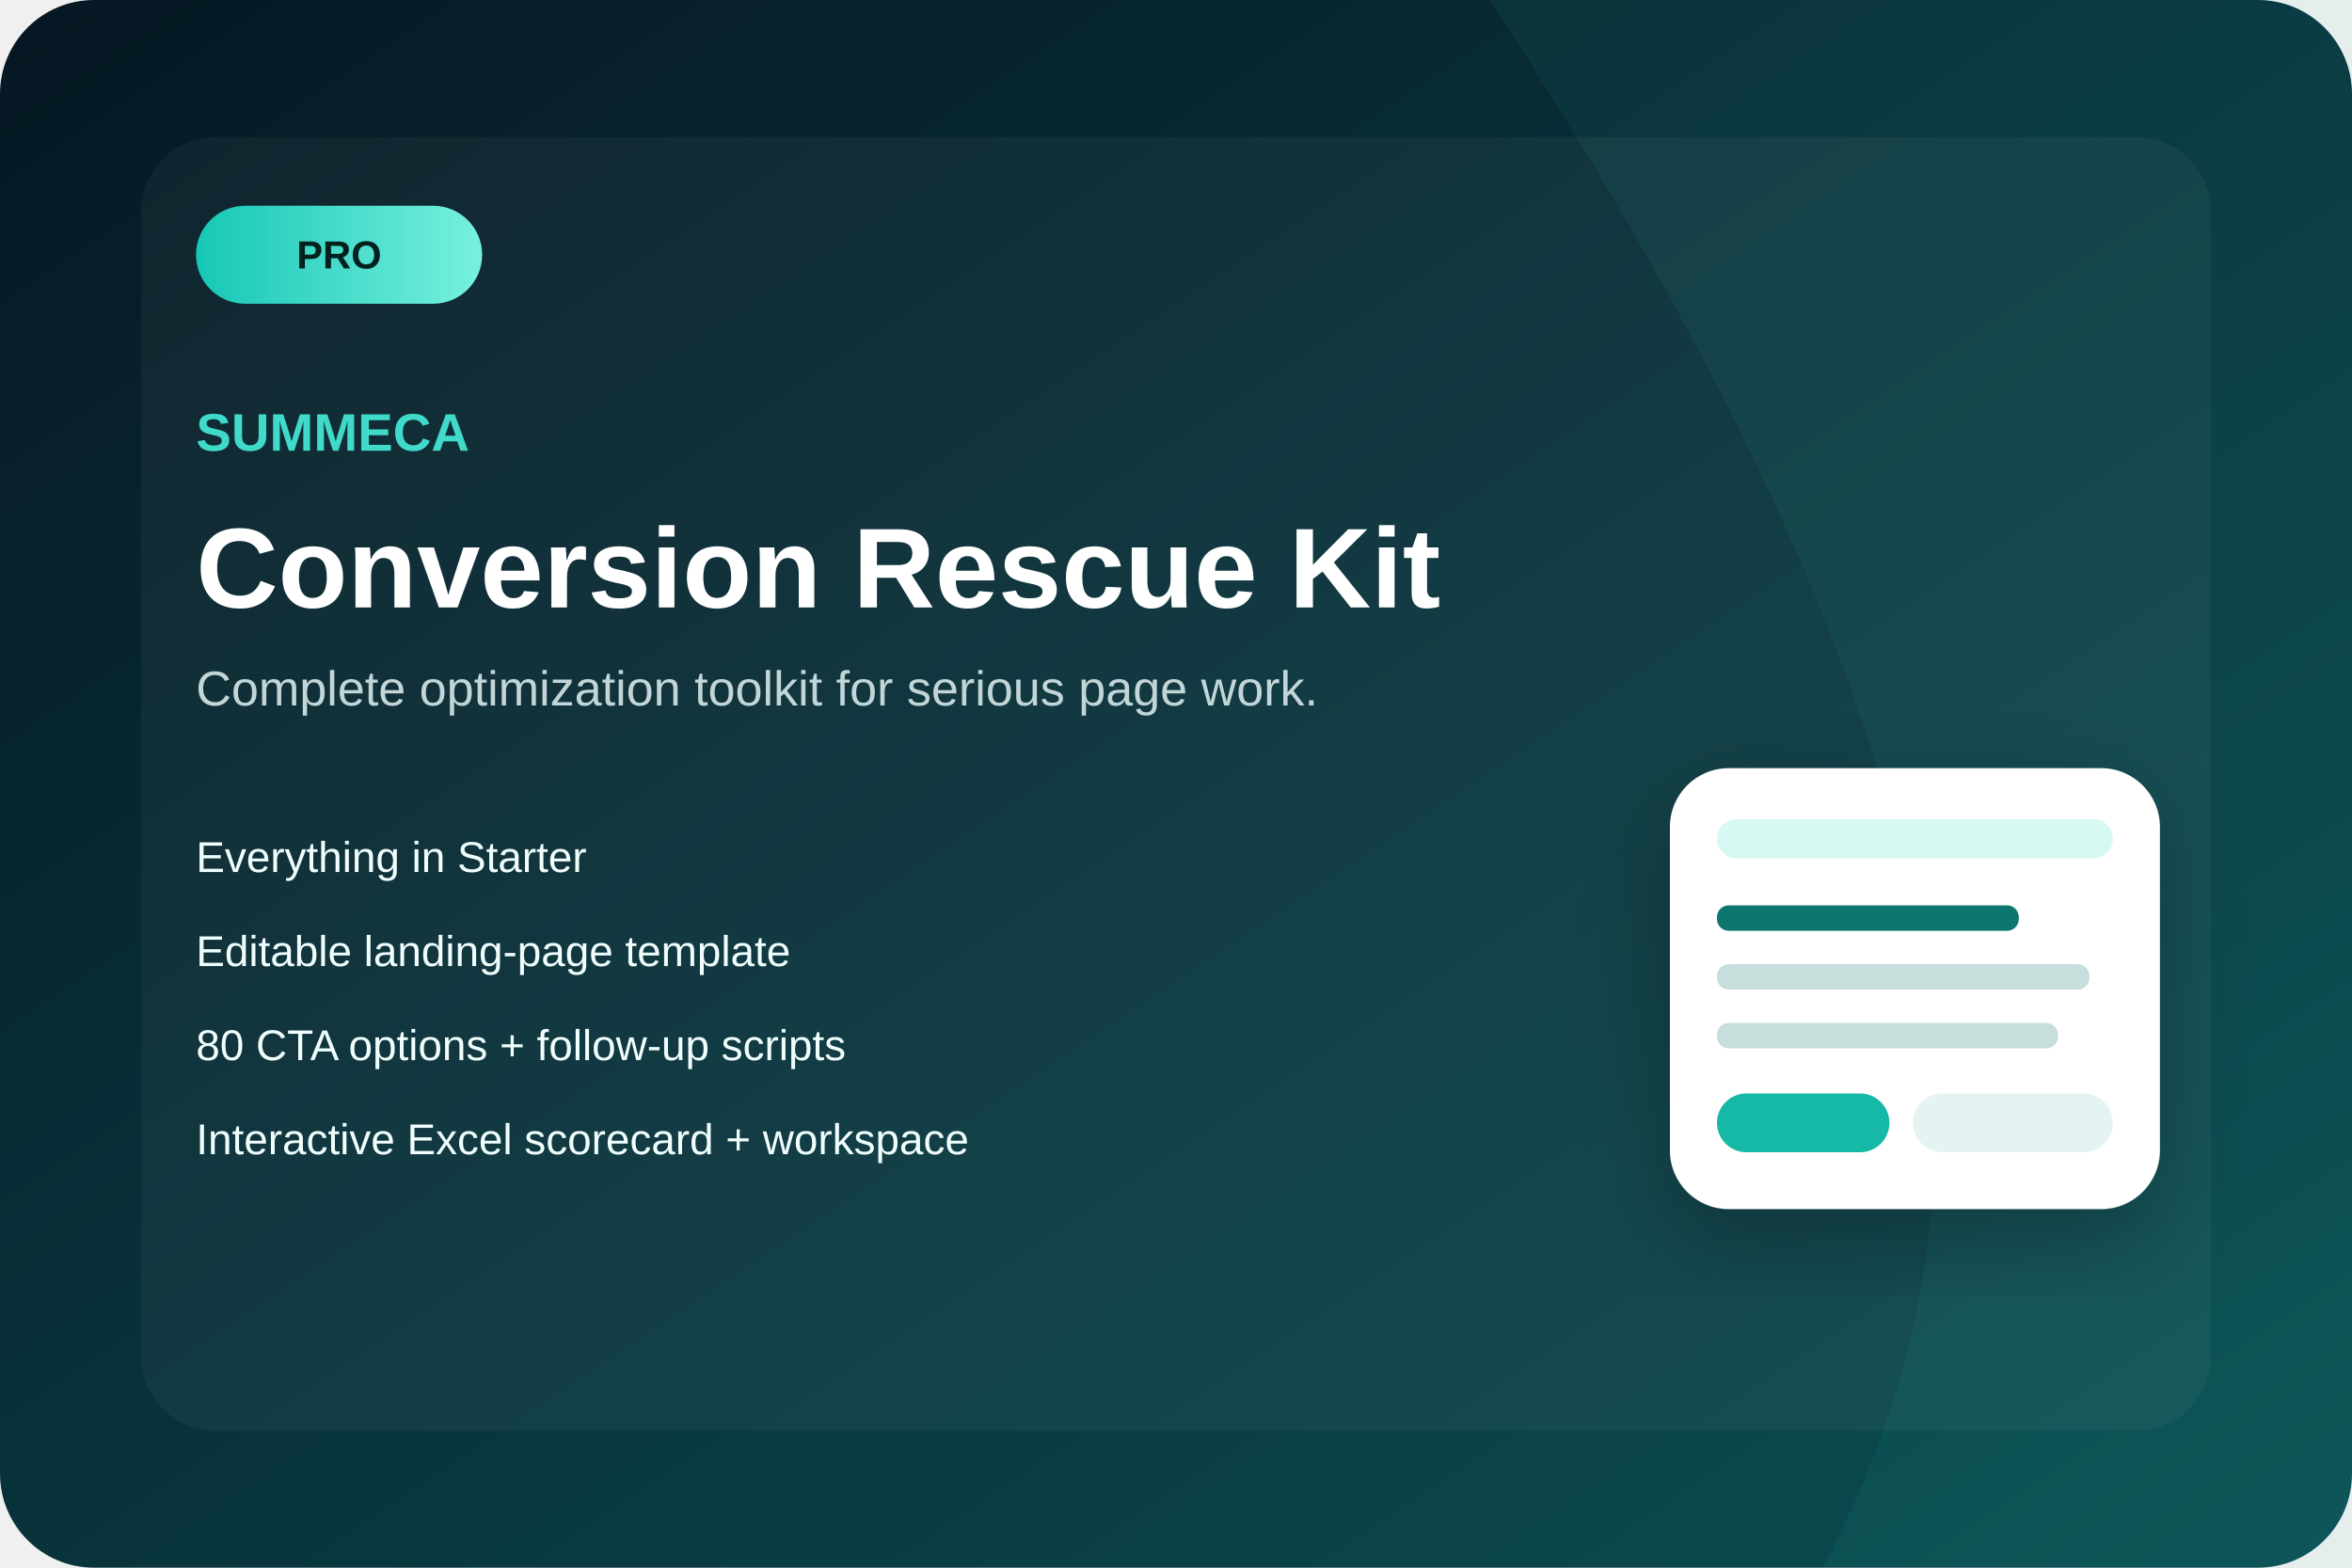
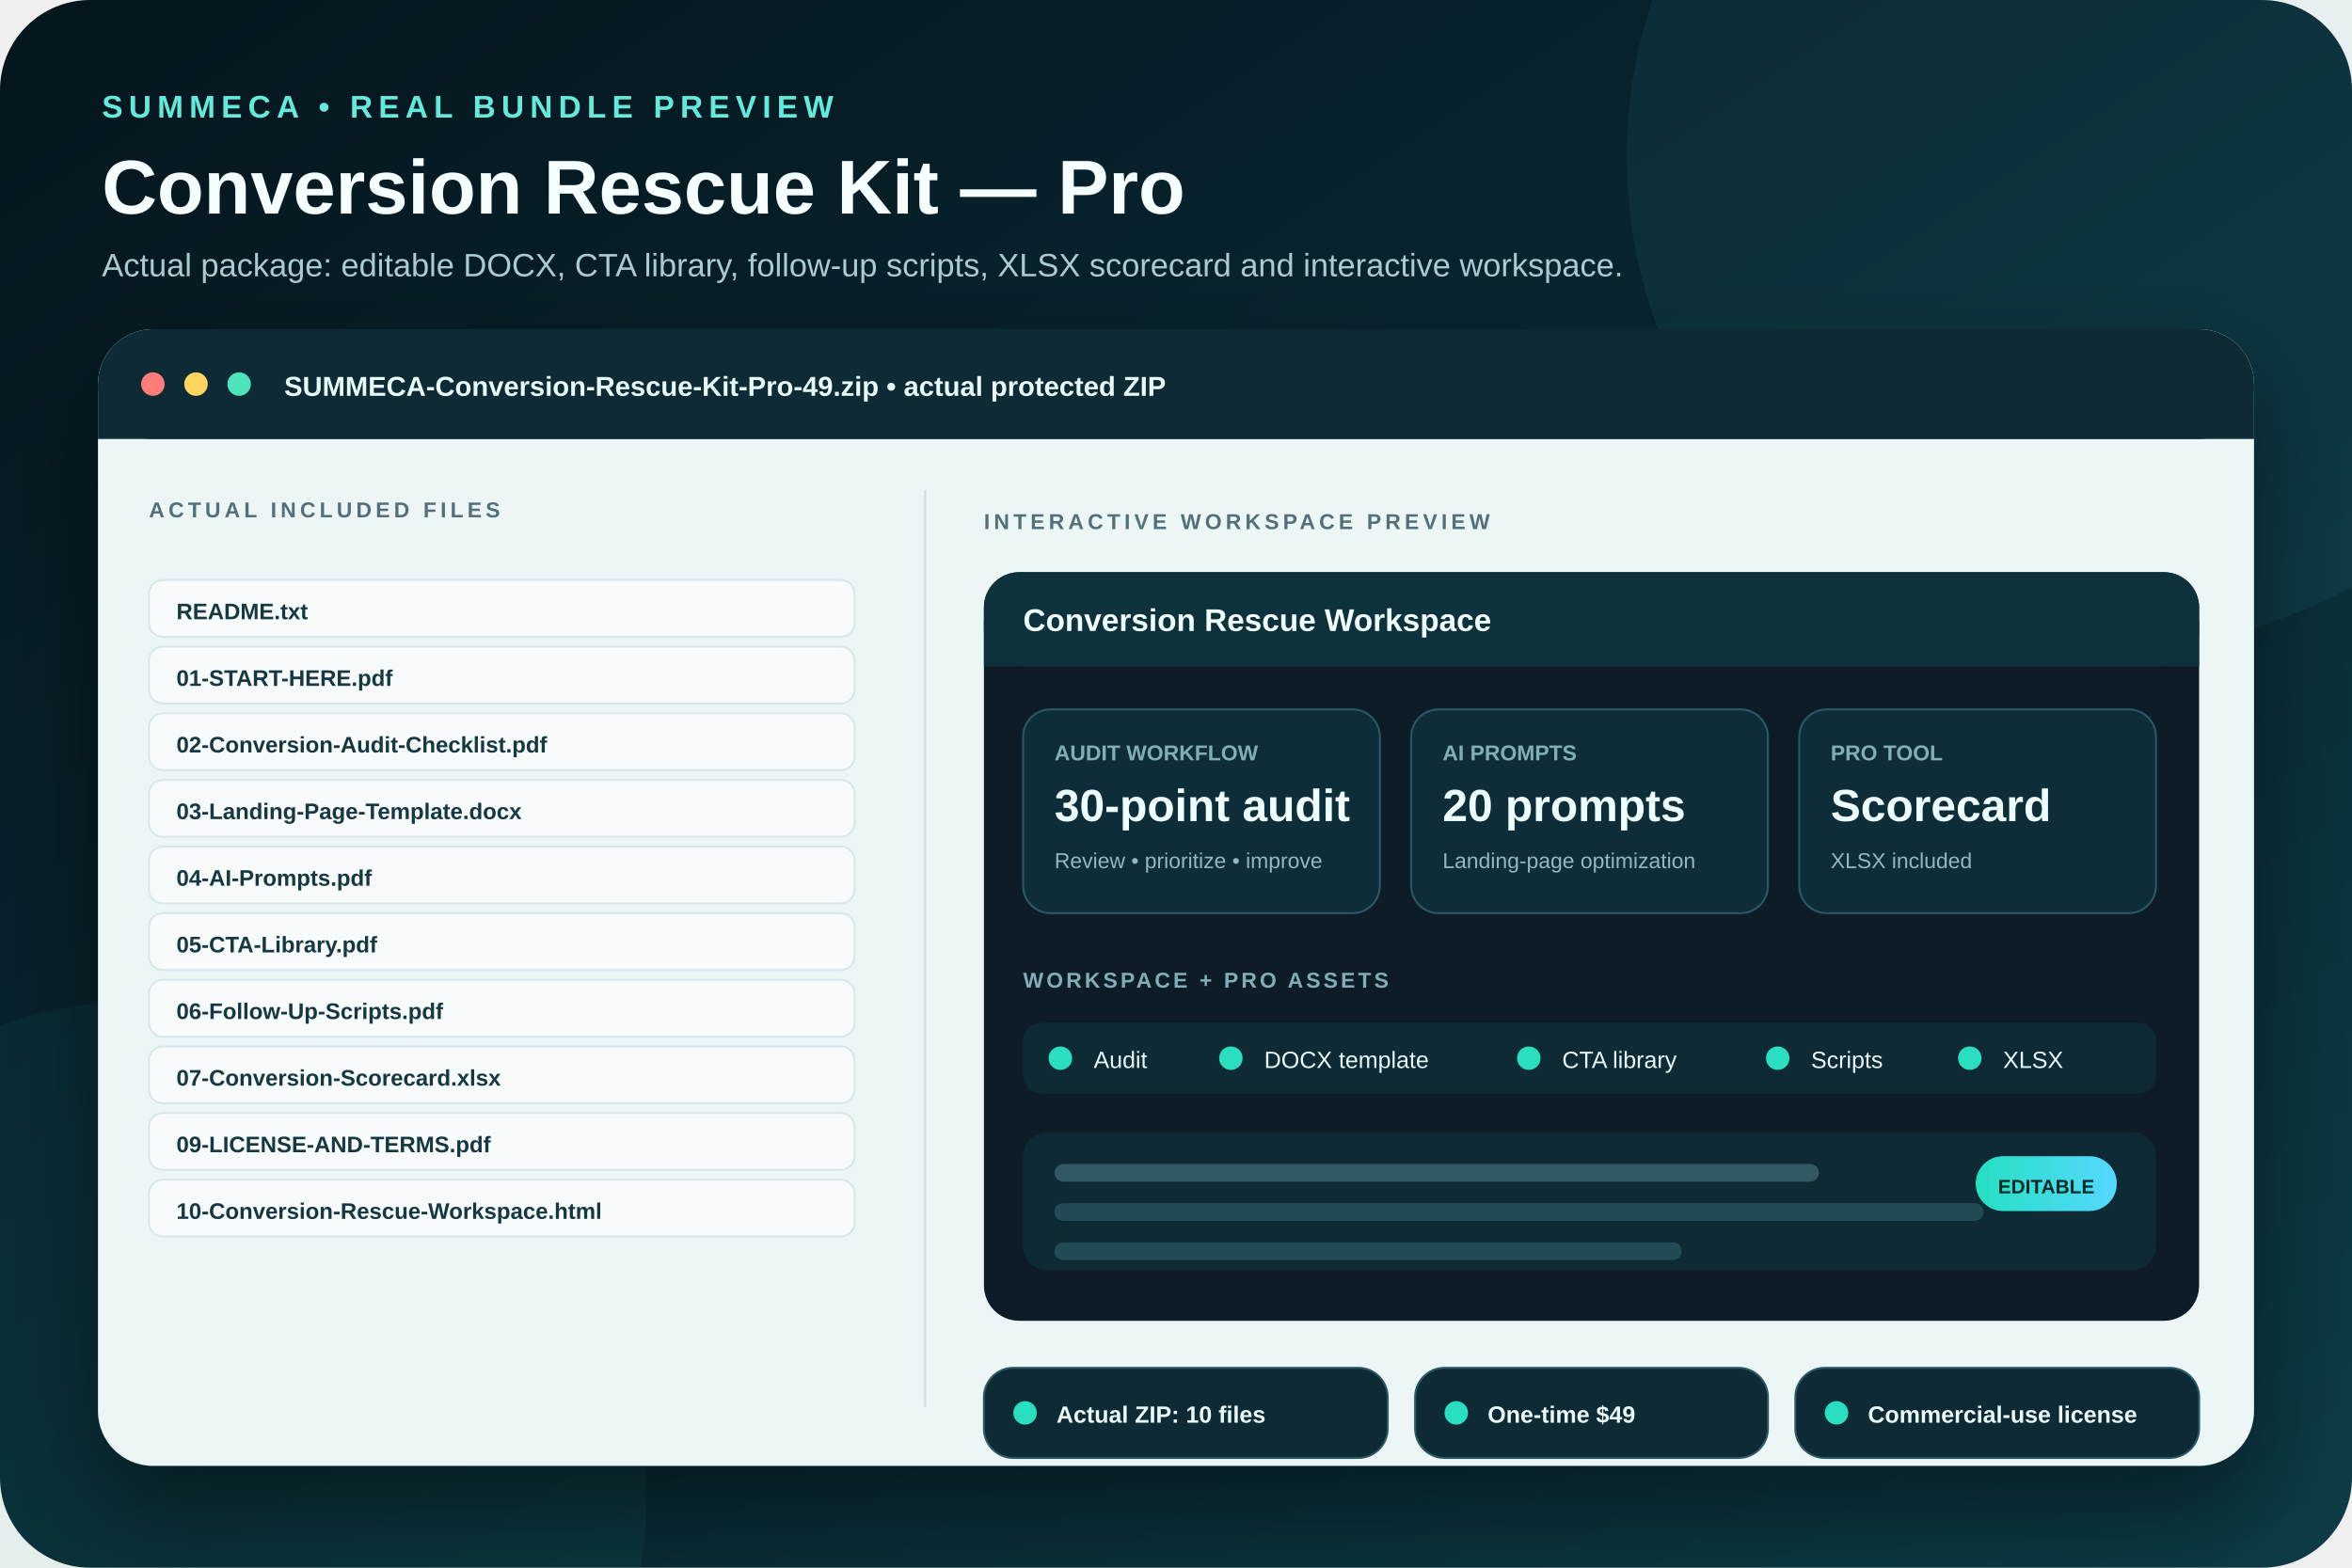
<svg xmlns="http://www.w3.org/2000/svg" width="1200" height="800" viewBox="0 0 1200 800" role="img" aria-labelledby="title desc">
  <defs>
    <linearGradient id="bg" x1="0" y1="0" x2="1" y2="1">
-       <stop offset="0" stop-color="#061722" />
-       <stop offset="1" stop-color="#0b4f54" />
+       <stop stop-color="#05151d" />
+       <stop offset=".58" stop-color="#092a34" />
+       <stop offset="1" stop-color="#0c3c46" />
    </linearGradient>
    <linearGradient id="accent" x1="0" y1="0" x2="1" y2="0">
-       <stop offset="0" stop-color="#16c7b5" />
-       <stop offset="1" stop-color="#78f0df" />
+       <stop stop-color="#24dfc1" />
+       <stop offset="1" stop-color="#55d8ff" />
    </linearGradient>
-     <filter id="shadow" x="-20%" y="-20%" width="140%" height="140%">
-       <feDropShadow dx="0" dy="18" stdDeviation="24" flood-color="#000" flood-opacity=".28" />
+     <filter id="shadow" x="-20%" y="-20%" width="140%" height="150%">
+       <feDropShadow dx="0" dy="24" stdDeviation="24" flood-color="#01070a" flood-opacity=".44" />
    </filter>
  </defs>
-   <rect width="1200" height="800" rx="48" fill="url(#bg)" />
-   <path d="M760 0H1200V800H930C1030 610 1015 390 760 0Z" fill="#2dd4bf" opacity=".06" />
-   <rect x="72" y="70" width="1056" height="660" rx="38" fill="#ffffff" opacity=".04" stroke="#ffffff" stroke-opacity=".13" />
-   <g transform="translate(100 105)">
-     <rect width="146" height="50" rx="25" fill="url(#accent)" />
-     <text x="73" y="32" text-anchor="middle" font-family="Arial,Helvetica,sans-serif" font-size="20" font-weight="800" fill="#03221f">PRO</text>
-     <text x="0" y="125" font-family="Arial,Helvetica,sans-serif" font-size="27" font-weight="700" fill="#40dacb">SUMMECA</text>
-     <text x="0" y="205" font-family="Arial,Helvetica,sans-serif" font-size="58" font-weight="800" fill="#ffffff">Conversion Rescue Kit</text>
-     <text x="0" y="255" font-family="Arial,Helvetica,sans-serif" font-size="25" fill="#c2d6d8">Complete optimization toolkit for serious page work.</text>
-     <g transform="translate(0 340)" font-family="Arial,Helvetica,sans-serif" font-size="22" fill="#f0fffd">
-       <text y="0">Everything in Starter</text>
-       <text y="48">Editable landing-page template</text>
-       <text y="96">80 CTA options + follow-up scripts</text>
-       <text y="144">Interactive Excel scorecard + workspace</text>
+   <rect width="1200" height="800" rx="46" fill="url(#bg)" />
+   <circle cx="1080" cy="80" r="250" fill="#55d8ff" opacity=".06" />
+   <circle cx="80" cy="760" r="250" fill="#24dfc1" opacity=".055" />
+   <text x="52" y="60" font-family="Arial,Helvetica,sans-serif" font-size="16" font-weight="800" fill="#64eadb" letter-spacing="3">SUMMECA • REAL BUNDLE PREVIEW</text>
+   <text x="52" y="109" font-family="Arial,Helvetica,sans-serif" font-size="39" font-weight="800" fill="#f5ffff">Conversion Rescue Kit — Pro</text>
+   <text x="52" y="141" font-family="Arial,Helvetica,sans-serif" font-size="16.5" fill="#abcbd1">Actual package: editable DOCX, CTA library, follow-up scripts, XLSX scorecard and interactive workspace.</text>
+   <g transform="translate(50 168)" filter="url(#shadow)">
+     <rect width="1100" height="580" rx="28" fill="#edf6f7" />
+     <rect width="1100" height="56" rx="28" fill="#0c2a34" />
+     <rect y="28" width="1100" height="28" fill="#0c2a34" />
+     <circle cx="28" cy="28" r="6" fill="#ff7d79" />
+     <circle cx="50" cy="28" r="6" fill="#ffd45f" />
+     <circle cx="72" cy="28" r="6" fill="#4de3bd" />
+     <text x="95" y="34" font-family="Arial,Helvetica,sans-serif" font-size="14" font-weight="700" fill="#e8fbfb">SUMMECA-Conversion-Rescue-Kit-Pro-49.zip • actual protected ZIP</text>
+     <g transform="translate(26 78)">
+       <text x="0" y="18" font-family="Arial,Helvetica,sans-serif" font-size="11" font-weight="800" fill="#537078" letter-spacing="2">ACTUAL INCLUDED FILES</text>
+       <g font-family="Arial,Helvetica,sans-serif" font-size="11.5" font-weight="600" fill="#153840">
+         <g transform="translate(0 50)">
+           <rect width="360" height="29" rx="7" fill="#f7fbfc" stroke="#d9e7ea" />
+           <text x="14" y="20">README.txt</text>
+         </g>
+         <g transform="translate(0 84)">
+           <rect width="360" height="29" rx="7" fill="#f7fbfc" stroke="#d9e7ea" />
+           <text x="14" y="20">01-START-HERE.pdf</text>
+         </g>
+         <g transform="translate(0 118)">
+           <rect width="360" height="29" rx="7" fill="#f7fbfc" stroke="#d9e7ea" />
+           <text x="14" y="20">02-Conversion-Audit-Checklist.pdf</text>
+         </g>
+         <g transform="translate(0 152)">
+           <rect width="360" height="29" rx="7" fill="#f7fbfc" stroke="#d9e7ea" />
+           <text x="14" y="20">03-Landing-Page-Template.docx</text>
+         </g>
+         <g transform="translate(0 186)">
+           <rect width="360" height="29" rx="7" fill="#f7fbfc" stroke="#d9e7ea" />
+           <text x="14" y="20">04-AI-Prompts.pdf</text>
+         </g>
+         <g transform="translate(0 220)">
+           <rect width="360" height="29" rx="7" fill="#f7fbfc" stroke="#d9e7ea" />
+           <text x="14" y="20">05-CTA-Library.pdf</text>
+         </g>
+         <g transform="translate(0 254)">
+           <rect width="360" height="29" rx="7" fill="#f7fbfc" stroke="#d9e7ea" />
+           <text x="14" y="20">06-Follow-Up-Scripts.pdf</text>
+         </g>
+         <g transform="translate(0 288)">
+           <rect width="360" height="29" rx="7" fill="#f7fbfc" stroke="#d9e7ea" />
+           <text x="14" y="20">07-Conversion-Scorecard.xlsx</text>
+         </g>
+         <g transform="translate(0 322)">
+           <rect width="360" height="29" rx="7" fill="#f7fbfc" stroke="#d9e7ea" />
+           <text x="14" y="20">09-LICENSE-AND-TERMS.pdf</text>
+         </g>
+         <g transform="translate(0 356)">
+           <rect width="360" height="29" rx="7" fill="#f7fbfc" stroke="#d9e7ea" />
+           <text x="14" y="20">10-Conversion-Rescue-Workspace.html</text>
+         </g>
+       </g>
+     </g>
+     <line x1="422" y1="82" x2="422" y2="550" stroke="#c8dfe3" />
+     <g transform="translate(452 84)">
+       <text x="0" y="18" font-family="Arial,Helvetica,sans-serif" font-size="11" font-weight="800" fill="#537078" letter-spacing="2">INTERACTIVE WORKSPACE PREVIEW</text>
+       <rect x="0" y="40" width="620" height="382" rx="18" fill="#071f28" />
+       <rect x="0" y="40" width="620" height="48" rx="18" fill="#0d303a" />
+       <rect x="0" y="65" width="620" height="23" fill="#0d303a" />
+       <text x="20" y="70" font-family="Arial,Helvetica,sans-serif" font-size="16" font-weight="800" fill="#f1ffff">Conversion Rescue Workspace</text>
+       <g font-family="Arial,Helvetica,sans-serif">
+         <rect x="20" y="110" width="182" height="104" rx="14" fill="#0e2d37" stroke="#2a5965" />
+         <text x="36" y="136" font-size="11" font-weight="700" fill="#82aeb7">AUDIT WORKFLOW</text>
+         <text x="36" y="167" font-size="23" font-weight="800" fill="#efffff">30-point audit</text>
+         <text x="36" y="191" font-size="11" fill="#92b9c0">Review • prioritize • improve</text>
+         <rect x="218" y="110" width="182" height="104" rx="14" fill="#0e2d37" stroke="#2a5965" />
+         <text x="234" y="136" font-size="11" font-weight="700" fill="#82aeb7">AI PROMPTS</text>
+         <text x="234" y="167" font-size="23" font-weight="800" fill="#efffff">20 prompts</text>
+         <text x="234" y="191" font-size="11" fill="#92b9c0">Landing-page optimization</text>
+         <rect x="416" y="110" width="182" height="104" rx="14" fill="#0e2d37" stroke="#2a5965" />
+         <text x="432" y="136" font-size="11" font-weight="700" fill="#82aeb7">PRO TOOL</text>
+         <text x="432" y="167" font-size="23" font-weight="800" fill="#efffff">Scorecard</text>
+         <text x="432" y="191" font-size="11" fill="#92b9c0">XLSX included</text>
+       </g>
+       <text x="20" y="252" font-family="Arial,Helvetica,sans-serif" font-size="11" font-weight="800" fill="#82aeb7" letter-spacing="1.5">WORKSPACE + PRO ASSETS</text>
+       <rect x="20" y="270" width="578" height="36" rx="9" fill="#0d2b35" />
+       <g font-family="Arial,Helvetica,sans-serif" font-size="12" fill="#e8f9fa">
+         <circle cx="39" cy="288" r="6" fill="#29dec0" />
+         <text x="56" y="293">Audit</text>
+         <circle cx="126" cy="288" r="6" fill="#29dec0" />
+         <text x="143" y="293">DOCX template</text>
+         <circle cx="278" cy="288" r="6" fill="#29dec0" />
+         <text x="295" y="293">CTA library</text>
+         <circle cx="405" cy="288" r="6" fill="#29dec0" />
+         <text x="422" y="293">Scripts</text>
+         <circle cx="503" cy="288" r="6" fill="#29dec0" />
+         <text x="520" y="293">XLSX</text>
+       </g>
+       <rect x="20" y="326" width="578" height="70" rx="12" fill="#0d2b35" />
+       <rect x="36" y="342" width="390" height="9" rx="4.5" fill="#315864" />
+       <rect x="36" y="362" width="474" height="9" rx="4.5" fill="#244b57" />
+       <rect x="36" y="382" width="320" height="9" rx="4.5" fill="#244b57" />
+       <rect x="506" y="338" width="72" height="28" rx="14" fill="url(#accent)" />
+       <text x="542" y="357" text-anchor="middle" font-family="Arial,Helvetica,sans-serif" font-size="10" font-weight="800" fill="#042b28">EDITABLE</text>
+       <g transform="translate(0 446)" font-family="Arial,Helvetica,sans-serif" font-size="12" font-weight="700" fill="#eafafa">
+         <g>
+           <rect width="206" height="46" rx="15" fill="#0d2b35" stroke="#2a5965" />
+           <circle cx="21" cy="23" r="6" fill="#29dec0" />
+           <text x="37" y="28">Actual ZIP: 10 files</text>
+         </g>
+         <g transform="translate(220)">
+           <rect width="180" height="46" rx="15" fill="#0d2b35" stroke="#2a5965" />
+           <circle cx="21" cy="23" r="6" fill="#29dec0" />
+           <text x="37" y="28">One-time $49</text>
+         </g>
+         <g transform="translate(414)">
+           <rect width="206" height="46" rx="15" fill="#0d2b35" stroke="#2a5965" />
+           <circle cx="21" cy="23" r="6" fill="#29dec0" />
+           <text x="37" y="28">Commercial-use license</text>
+         </g>
+       </g>
    </g>
  </g>
-   <g transform="translate(852 392)" filter="url(#shadow)">
-     <rect width="250" height="225" rx="30" fill="#ffffff" />
-     <rect x="24" y="26" width="202" height="20" rx="10" fill="#d7f8f3" />
-     <rect x="24" y="70" width="154" height="13" rx="6" fill="#0f766e" />
-     <rect x="24" y="100" width="190" height="13" rx="6" fill="#c8dedc" />
-     <rect x="24" y="130" width="174" height="13" rx="6" fill="#c8dedc" />
-     <rect x="24" y="166" width="88" height="30" rx="15" fill="#14b8a6" />
-     <rect x="124" y="166" width="102" height="30" rx="15" fill="#e4f4f2" />
-   </g>
</svg>
